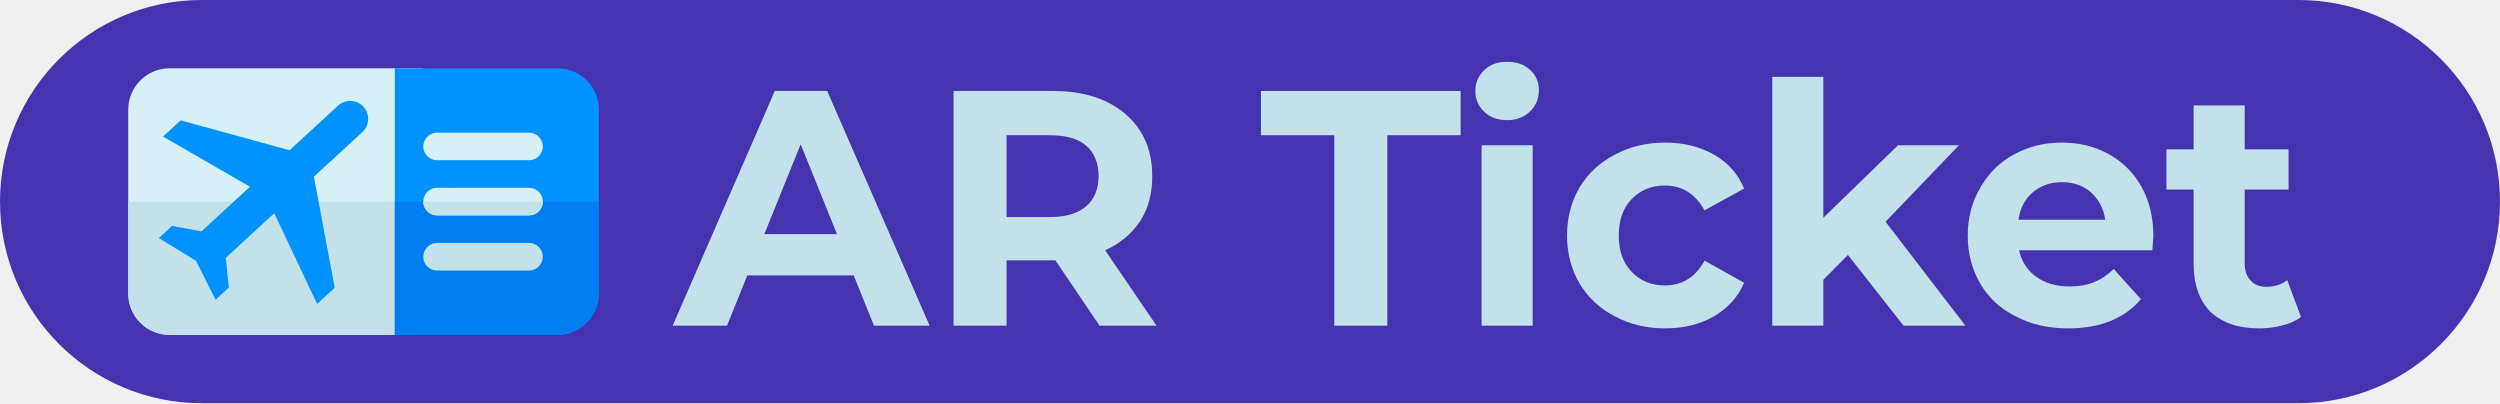
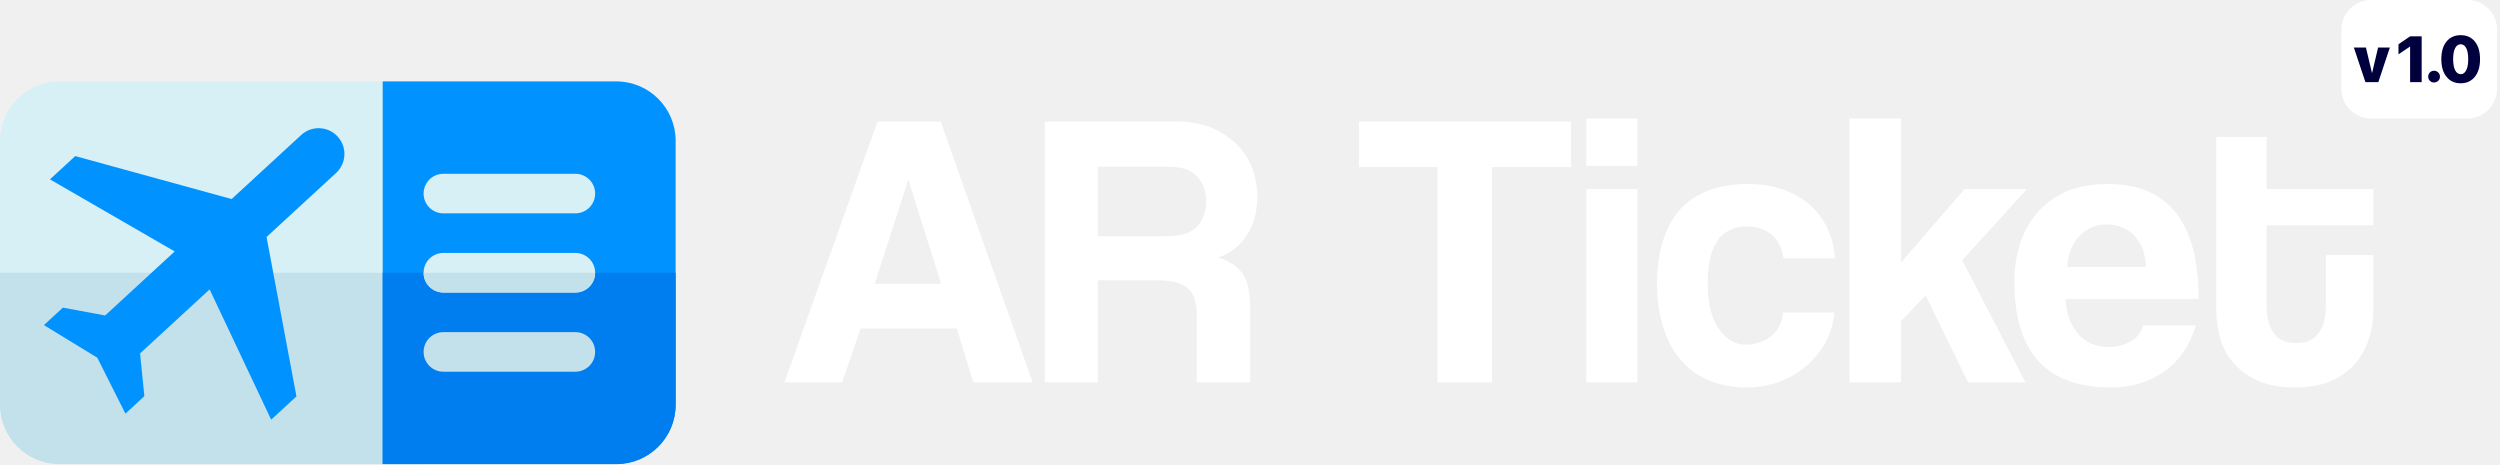
- <svg xmlns="http://www.w3.org/2000/svg" width="100%" height="100%" viewBox="0 0 1920 310" version="1.1" xml:space="preserve" style="fill-rule:evenodd;clip-rule:evenodd;stroke-linejoin:round;stroke-miterlimit:2;">
-   <g transform="matrix(1,0,0,1,0,-385.175)">
-     <g>
-       <g transform="matrix(1.20484,0,0,1,-218.717,18.1259)">
-         <path d="M1775.1,521.874C1775.1,436.424 1717.52,367.049 1646.6,367.049L310.034,367.049C239.111,367.049 181.531,436.424 181.531,521.874C181.531,607.324 239.111,676.699 310.034,676.699L1646.6,676.699C1717.52,676.699 1775.1,607.324 1775.1,521.874Z" style="fill:rgb(70,51,175);" />
-       </g>
-       <g transform="matrix(3.26855,0,0,3.26855,98.4781,437.633)">
-         <g transform="matrix(0.215992,0,0,0.215992,-4.44089e-15,-23.9751)">
-           <path d="M320,401L45,401C20.148,401 0,380.852 0,356L0,156C0,131.148 20.148,111 45,111L320,111L320,401Z" style="fill:rgb(215,240,245);fill-rule:nonzero;" />
-         </g>
-         <g transform="matrix(0.215992,0,0,0.215992,-4.44089e-15,-23.9751)">
-           <path d="M0,256L0,356C0,380.852 20.148,401 45,401L320,401L320,256L0,256Z" style="fill:rgb(195,225,235);fill-rule:nonzero;" />
-         </g>
-         <g transform="matrix(0.215992,0,0,0.215992,-4.44089e-15,-23.9751)">
-           <path d="M467,401L290,401L290,111L467,111C491.852,111 512,131.148 512,156L512,356C512,380.852 491.852,401 467,401Z" style="fill:rgb(0,147,255);fill-rule:nonzero;" />
-         </g>
-         <g transform="matrix(0.215992,0,0,0.215992,-4.44089e-15,-23.9751)">
-           <path d="M290,256L290,401L467,401C491.852,401 512,380.852 512,356L512,256L290,256Z" style="fill:rgb(0,125,239);fill-rule:nonzero;" />
-         </g>
-         <g transform="matrix(0.215992,0,0,0.215992,-4.44089e-15,-23.9751)">
-           <path d="M436,211L336,211C327.715,211 321,204.285 321,196C321,187.715 327.715,181 336,181L436,181C444.285,181 451,187.715 451,196C451,204.285 444.285,211 436,211Z" style="fill:rgb(215,240,245);fill-rule:nonzero;" />
-         </g>
-         <g transform="matrix(0.215992,0,0,0.215992,-4.44089e-15,-23.9751)">
-           <path d="M436,271L336,271C327.715,271 321,264.285 321,256C321,247.715 327.715,241 336,241L436,241C444.285,241 451,247.715 451,256C451,264.285 444.285,271 436,271Z" style="fill:rgb(215,240,245);fill-rule:nonzero;" />
-         </g>
-         <g transform="matrix(0.215992,0,0,0.215992,-4.44089e-15,-23.9751)">
-           <path d="M336,271L436,271C444.285,271 451,264.285 451,256L321,256C321,264.285 327.715,271 336,271Z" style="fill:rgb(195,225,235);fill-rule:nonzero;" />
-         </g>
-         <g transform="matrix(0.215992,0,0,0.215992,-4.44089e-15,-23.9751)">
-           <path d="M436,331L336,331C327.715,331 321,324.285 321,316C321,307.715 327.715,301 336,301L436,301C444.285,301 451,307.715 451,316C451,324.285 444.285,331 436,331Z" style="fill:rgb(195,225,235);fill-rule:nonzero;" />
-         </g>
-         <g id="_565360" transform="matrix(0.0893233,0.0970394,-0.0970394,0.0893233,36.2048,-11.6783)">
+ <svg xmlns="http://www.w3.org/2000/svg" width="100%" height="100%" viewBox="0 0 705 131" version="1.1" xml:space="preserve" style="fill-rule:evenodd;clip-rule:evenodd;stroke-linejoin:round;stroke-miterlimit:2;">
+   <g transform="matrix(1,0,0,1,-287.909,-254.565)">
+     <g transform="matrix(1.72288,0,0,1.72288,187.355,-222.289)">
+       <g transform="matrix(0.215992,0,0,0.215992,58.3636,266.125)">
+         <path d="M320,401L45,401C20.148,401 0,380.852 0,356L0,156C0,131.148 20.148,111 45,111L320,111L320,401Z" style="fill:rgb(215,240,245);fill-rule:nonzero;" />
+         <path d="M0,256L0,356C0,380.852 20.148,401 45,401L320,401L320,256L0,256Z" style="fill:rgb(195,225,235);fill-rule:nonzero;" />
+         <path d="M467,401L290,401L290,111L467,111C491.852,111 512,131.148 512,156L512,356C512,380.852 491.852,401 467,401Z" style="fill:rgb(0,147,255);fill-rule:nonzero;" />
+         <path d="M290,256L290,401L467,401C491.852,401 512,380.852 512,356L512,256L290,256Z" style="fill:rgb(0,125,239);fill-rule:nonzero;" />
+         <path d="M436,211L336,211C327.715,211 321,204.285 321,196C321,187.715 327.715,181 336,181L436,181C444.285,181 451,187.715 451,196C451,204.285 444.285,211 436,211Z" style="fill:rgb(215,240,245);fill-rule:nonzero;" />
+         <path d="M436,271L336,271C327.715,271 321,264.285 321,256C321,247.715 327.715,241 336,241L436,241C444.285,241 451,247.715 451,256C451,264.285 444.285,271 436,271Z" style="fill:rgb(215,240,245);fill-rule:nonzero;" />
+         <path d="M336,271L436,271C444.285,271 451,264.285 451,256L321,256C321,264.285 327.715,271 336,271Z" style="fill:rgb(195,225,235);fill-rule:nonzero;" />
+         <path d="M436,331L336,331C327.715,331 321,324.285 321,316C321,307.715 327.715,301 336,301L436,301C444.285,301 451,307.715 451,316C451,324.285 444.285,331 436,331Z" style="fill:rgb(195,225,235);fill-rule:nonzero;" />
+         <g id="_565360" transform="matrix(0.413549,0.449273,-0.449273,0.413549,167.621,56.9316)">
          <path d="M416,298.667L416,256L245.333,149.333L245.333,32C245.333,14.293 231.04,0 213.333,0C195.626,0 181.333,14.293 181.333,32L181.333,149.333L10.667,256L10.667,298.667L181.334,245.334L181.334,362.667L138.667,394.667L138.667,426.667L213.334,405.334L288,426.667L288,394.667L245.333,362.667L245.333,245.333L416,298.667Z" style="fill:rgb(0,147,255);fill-rule:nonzero;" />
        </g>
      </g>
-       <g transform="matrix(0.879642,0,0,0.901017,-97.6724,72.8549)">
-         <g transform="matrix(285.819,0,0,285.819,700.9,624.241)">
-           <path d="M0.544,-0.15L0.219,-0.15L0.157,0L-0.009,0L0.303,-0.7L0.463,-0.7L0.776,0L0.606,0L0.544,-0.15ZM0.493,-0.273L0.382,-0.541L0.271,-0.273L0.493,-0.273Z" style="fill:rgb(195,225,235);fill-rule:nonzero;" />
+       <g transform="matrix(1,0,0,1,13.0468,-9.59187)">
+         <g transform="matrix(1,0,0,1,173.514,348.951)">
+           <g transform="matrix(64.281,0,0,64.281,0,0)">
+             <path d="M0.319,-0.515L0.318,-0.515L0.233,-0.251L0.402,-0.251L0.319,-0.515ZM0.484,0L0.442,-0.137L0.197,-0.137L0.15,0L0.003,0L0.24,-0.664L0.401,-0.664L0.635,0L0.484,0Z" style="fill:white;fill-rule:nonzero;" />
+           </g>
+           <g transform="matrix(64.281,0,0,64.281,41.3327,0)">
+             <path d="M0.158,-0.549L0.158,-0.372L0.332,-0.372C0.369,-0.372 0.396,-0.38 0.411,-0.397C0.426,-0.414 0.434,-0.435 0.434,-0.46C0.434,-0.486 0.427,-0.507 0.411,-0.524C0.397,-0.541 0.372,-0.549 0.337,-0.549L0.158,-0.549ZM0.41,0L0.41,-0.171C0.41,-0.203 0.403,-0.226 0.388,-0.239C0.373,-0.253 0.346,-0.26 0.306,-0.26L0.158,-0.26L0.158,0L0.023,0L0.023,-0.664L0.36,-0.664C0.391,-0.664 0.419,-0.659 0.444,-0.65C0.469,-0.64 0.49,-0.626 0.508,-0.61C0.526,-0.593 0.54,-0.572 0.55,-0.549C0.559,-0.525 0.564,-0.499 0.564,-0.472C0.564,-0.436 0.556,-0.404 0.539,-0.377C0.522,-0.349 0.497,-0.329 0.465,-0.318C0.494,-0.309 0.515,-0.294 0.528,-0.275C0.54,-0.256 0.546,-0.227 0.546,-0.188L0.546,0L0.41,0Z" style="fill:white;fill-rule:nonzero;" />
+           </g>
+           <g transform="matrix(64.281,0,0,64.281,93.9788,0)">
+             <path d="M0.204,0L0.204,-0.548L0.004,-0.548L0.004,-0.664L0.544,-0.664L0.544,-0.548L0.343,-0.548L0.343,0L0.204,0Z" style="fill:white;fill-rule:nonzero;" />
+           </g>
+           <g transform="matrix(64.281,0,0,64.281,129.59,0)">
+             <path d="M0.029,0L0.029,-0.492L0.159,-0.492L0.159,0L0.029,0ZM0.029,-0.551L0.029,-0.672L0.159,-0.672L0.159,-0.551L0.029,-0.551Z" style="fill:white;fill-rule:nonzero;" />
+           </g>
+           <g transform="matrix(64.281,0,0,64.281,141.932,0)">
+             <path d="M0.469,-0.178C0.466,-0.149 0.458,-0.123 0.445,-0.1C0.432,-0.077 0.415,-0.057 0.395,-0.04C0.375,-0.023 0.352,-0.01 0.327,-0.001C0.301,0.008 0.273,0.013 0.243,0.013C0.21,0.013 0.179,0.007 0.152,-0.004C0.124,-0.015 0.1,-0.031 0.08,-0.054C0.06,-0.076 0.045,-0.103 0.034,-0.137C0.023,-0.17 0.017,-0.208 0.017,-0.252C0.017,-0.296 0.023,-0.334 0.034,-0.366C0.045,-0.398 0.06,-0.424 0.08,-0.445C0.1,-0.465 0.124,-0.48 0.153,-0.49C0.181,-0.5 0.212,-0.505 0.247,-0.505C0.279,-0.505 0.308,-0.501 0.335,-0.492C0.361,-0.483 0.384,-0.471 0.404,-0.454C0.423,-0.437 0.439,-0.417 0.45,-0.394C0.461,-0.371 0.468,-0.345 0.47,-0.316L0.339,-0.316C0.336,-0.341 0.326,-0.361 0.309,-0.376C0.292,-0.39 0.271,-0.397 0.246,-0.397C0.232,-0.397 0.219,-0.395 0.207,-0.39C0.195,-0.385 0.185,-0.378 0.175,-0.367C0.167,-0.356 0.159,-0.341 0.154,-0.323C0.149,-0.304 0.146,-0.282 0.146,-0.255C0.146,-0.201 0.156,-0.161 0.175,-0.135C0.194,-0.109 0.217,-0.096 0.242,-0.096C0.267,-0.096 0.289,-0.103 0.307,-0.117C0.325,-0.131 0.335,-0.151 0.338,-0.178L0.469,-0.178Z" style="fill:white;fill-rule:nonzero;" />
+           </g>
+           <g transform="matrix(64.281,0,0,64.281,172.852,0)">
+             <path d="M0.328,0L0.22,-0.221L0.157,-0.156L0.157,0L0.026,0L0.026,-0.672L0.157,-0.672L0.157,-0.305L0.319,-0.492L0.478,-0.492L0.313,-0.311L0.474,0L0.328,0Z" style="fill:white;fill-rule:nonzero;" />
+           </g>
        </g>
-         <g transform="matrix(285.819,0,0,285.819,919.837,624.241)">
-           <path d="M0.529,0L0.394,-0.195L0.386,-0.195L0.245,-0.195L0.245,0L0.083,0L0.083,-0.7L0.386,-0.7C0.448,-0.7 0.502,-0.69 0.548,-0.669C0.593,-0.648 0.628,-0.619 0.653,-0.581C0.678,-0.543 0.69,-0.498 0.69,-0.446C0.69,-0.394 0.678,-0.349 0.653,-0.312C0.627,-0.274 0.592,-0.245 0.546,-0.225L0.703,0L0.529,0ZM0.526,-0.446C0.526,-0.485 0.513,-0.516 0.488,-0.537C0.463,-0.558 0.426,-0.568 0.377,-0.568L0.245,-0.568L0.245,-0.324L0.377,-0.324C0.426,-0.324 0.463,-0.335 0.488,-0.356C0.513,-0.377 0.526,-0.407 0.526,-0.446Z" style="fill:rgb(195,225,235);fill-rule:nonzero;" />
+         <g transform="matrix(1,0,0,1,374.071,348.951)">
+           <g transform="matrix(64.281,0,0,64.281,0,0)">
+             <path d="M0.35,-0.294C0.349,-0.312 0.346,-0.328 0.341,-0.342C0.335,-0.355 0.327,-0.367 0.318,-0.376C0.309,-0.385 0.298,-0.391 0.286,-0.396C0.274,-0.4 0.262,-0.402 0.249,-0.402C0.223,-0.402 0.201,-0.393 0.182,-0.374C0.163,-0.355 0.152,-0.328 0.149,-0.294L0.35,-0.294ZM0.145,-0.212C0.147,-0.175 0.158,-0.145 0.178,-0.123C0.197,-0.101 0.223,-0.09 0.255,-0.09C0.276,-0.09 0.295,-0.095 0.312,-0.105C0.328,-0.114 0.338,-0.128 0.343,-0.145L0.477,-0.145C0.462,-0.094 0.435,-0.055 0.397,-0.028C0.359,-0.001 0.314,0.013 0.261,0.013C0.097,0.013 0.015,-0.076 0.015,-0.255C0.015,-0.293 0.02,-0.327 0.031,-0.358C0.042,-0.389 0.057,-0.415 0.078,-0.437C0.098,-0.459 0.123,-0.476 0.152,-0.488C0.181,-0.499 0.215,-0.505 0.253,-0.505C0.329,-0.505 0.387,-0.481 0.426,-0.432C0.465,-0.383 0.484,-0.31 0.484,-0.212L0.145,-0.212Z" style="fill:white;fill-rule:nonzero;" />
+           </g>
+           <g transform="matrix(64.281,0,0,64.281,32.3333,0)">
+             <path d="M0.305,-0.324L0.426,-0.324L0.426,-0.184C0.426,-0.158 0.422,-0.133 0.414,-0.11C0.407,-0.086 0.395,-0.065 0.379,-0.047C0.362,-0.028 0.342,-0.014 0.317,-0.003C0.292,0.008 0.262,0.013 0.227,0.013C0.191,0.013 0.16,0.008 0.135,-0.003C0.11,-0.014 0.089,-0.028 0.073,-0.046C0.056,-0.064 0.044,-0.085 0.037,-0.109C0.03,-0.133 0.026,-0.158 0.026,-0.185L0.026,-0.625L0.154,-0.625L0.154,-0.492L0.426,-0.492L0.426,-0.4L0.154,-0.4L0.154,-0.198C0.154,-0.167 0.16,-0.142 0.172,-0.126C0.183,-0.109 0.202,-0.1 0.229,-0.1C0.255,-0.1 0.274,-0.108 0.286,-0.125C0.299,-0.142 0.305,-0.165 0.305,-0.196L0.305,-0.324Z" style="fill:white;fill-rule:nonzero;" />
+           </g>
        </g>
-         <g transform="matrix(285.819,0,0,285.819,1210.8,624.241)">
-           <path d="M0.228,-0.568L0.004,-0.568L0.004,-0.7L0.614,-0.7L0.614,-0.568L0.39,-0.568L0.39,0L0.228,0L0.228,-0.568Z" style="fill:rgb(195,225,235);fill-rule:nonzero;" />
+       </g>
+       <g transform="matrix(0.541722,0,0,0.541722,234.93,151.687)">
+         <g transform="matrix(0.763127,0,0,0.580424,-76.8834,-5.65925)">
+           <path d="M662.325,422.997C662.325,414.491 657.072,407.584 650.602,407.584L612.396,407.584C605.926,407.584 600.673,414.491 600.673,422.997L600.673,453.823C600.673,462.33 605.926,469.236 612.396,469.236L650.602,469.236C657.072,469.236 662.325,462.33 662.325,453.823L662.325,422.997Z" style="fill:white;" />
        </g>
-         <g transform="matrix(285.819,0,0,285.819,1384.01,624.241)">
-           <path d="M0.072,-0.538L0.228,-0.538L0.228,0L0.072,0L0.072,-0.538ZM0.15,-0.613C0.121,-0.613 0.098,-0.621 0.08,-0.638C0.062,-0.655 0.053,-0.675 0.053,-0.7C0.053,-0.725 0.062,-0.745 0.08,-0.762C0.098,-0.779 0.121,-0.787 0.15,-0.787C0.179,-0.787 0.202,-0.779 0.22,-0.763C0.238,-0.747 0.247,-0.727 0.247,-0.703C0.247,-0.677 0.238,-0.656 0.22,-0.639C0.202,-0.622 0.179,-0.613 0.15,-0.613Z" style="fill:rgb(195,225,235);fill-rule:nonzero;" />
-         </g>
-         <g transform="matrix(285.819,0,0,285.819,1470.04,624.241)">
-           <path d="M0.332,0.008C0.275,0.008 0.223,-0.004 0.178,-0.028C0.132,-0.051 0.096,-0.084 0.07,-0.126C0.045,-0.168 0.032,-0.216 0.032,-0.269C0.032,-0.322 0.045,-0.37 0.07,-0.412C0.096,-0.454 0.132,-0.487 0.178,-0.51C0.223,-0.534 0.275,-0.546 0.332,-0.546C0.389,-0.546 0.438,-0.534 0.481,-0.51C0.523,-0.487 0.554,-0.453 0.573,-0.409L0.452,-0.344C0.424,-0.393 0.384,-0.418 0.331,-0.418C0.29,-0.418 0.257,-0.405 0.23,-0.378C0.203,-0.351 0.19,-0.315 0.19,-0.269C0.19,-0.223 0.203,-0.187 0.23,-0.16C0.257,-0.133 0.29,-0.12 0.331,-0.12C0.384,-0.12 0.425,-0.145 0.452,-0.194L0.573,-0.128C0.554,-0.085 0.523,-0.052 0.481,-0.028C0.438,-0.004 0.389,0.008 0.332,0.008Z" style="fill:rgb(195,225,235);fill-rule:nonzero;" />
-         </g>
-         <g transform="matrix(285.819,0,0,285.819,1637.81,624.241)">
-           <path d="M0.303,-0.211L0.228,-0.137L0.228,0L0.072,0L0.072,-0.742L0.228,-0.742L0.228,-0.322L0.456,-0.538L0.642,-0.538L0.418,-0.31L0.662,0L0.473,0L0.303,-0.211Z" style="fill:rgb(195,225,235);fill-rule:nonzero;" />
-         </g>
-         <g transform="matrix(285.819,0,0,285.819,1819.88,624.241)">
-           <path d="M0.599,-0.267C0.599,-0.265 0.598,-0.251 0.596,-0.225L0.189,-0.225C0.196,-0.192 0.214,-0.165 0.241,-0.146C0.268,-0.127 0.302,-0.117 0.343,-0.117C0.371,-0.117 0.396,-0.121 0.418,-0.13C0.439,-0.138 0.459,-0.151 0.478,-0.169L0.561,-0.079C0.51,-0.021 0.436,0.008 0.339,0.008C0.278,0.008 0.225,-0.004 0.178,-0.028C0.131,-0.051 0.095,-0.084 0.07,-0.126C0.045,-0.168 0.032,-0.216 0.032,-0.269C0.032,-0.322 0.045,-0.369 0.07,-0.411C0.095,-0.454 0.129,-0.487 0.172,-0.51C0.216,-0.534 0.265,-0.546 0.319,-0.546C0.372,-0.546 0.419,-0.535 0.462,-0.512C0.505,-0.489 0.538,-0.457 0.563,-0.414C0.587,-0.372 0.599,-0.323 0.599,-0.267ZM0.32,-0.428C0.285,-0.428 0.255,-0.418 0.231,-0.398C0.207,-0.378 0.192,-0.351 0.187,-0.316L0.452,-0.316C0.447,-0.35 0.432,-0.377 0.408,-0.398C0.384,-0.418 0.355,-0.428 0.32,-0.428Z" style="fill:rgb(195,225,235);fill-rule:nonzero;" />
-         </g>
-         <g transform="matrix(285.819,0,0,285.819,2000.23,624.241)">
-           <path d="M0.419,-0.026C0.404,-0.015 0.385,-0.006 0.363,-0.001C0.34,0.005 0.317,0.008 0.292,0.008C0.228,0.008 0.179,-0.008 0.143,-0.041C0.109,-0.074 0.091,-0.122 0.091,-0.185L0.091,-0.406L0.008,-0.406L0.008,-0.526L0.091,-0.526L0.091,-0.657L0.247,-0.657L0.247,-0.526L0.381,-0.526L0.381,-0.406L0.247,-0.406L0.247,-0.187C0.247,-0.164 0.253,-0.147 0.265,-0.135C0.276,-0.122 0.293,-0.116 0.314,-0.116C0.339,-0.116 0.36,-0.123 0.377,-0.136L0.419,-0.026Z" style="fill:rgb(195,225,235);fill-rule:nonzero;" />
+         <g transform="matrix(0.392468,0,0,0.392468,62.3288,79.0257)">
+           <g transform="matrix(50,0,0,50,822.909,450.22)">
+             <path d="M0.553,-0.532L0.376,0L0.177,0L-0.001,-0.532L0.185,-0.532L0.277,-0.145L0.281,-0.145L0.372,-0.532L0.553,-0.532Z" style="fill:rgb(0,0,61);fill-rule:nonzero;" />
+           </g>
+           <g transform="matrix(50,0,0,50,855.165,450.22)">
+             <path d="M0.22,0L0.22,-0.547L0.217,-0.547L0.041,-0.428L0.041,-0.583L0.22,-0.705L0.398,-0.705L0.398,0L0.22,0Z" style="fill:rgb(0,0,61);fill-rule:nonzero;" />
+           </g>
+           <g transform="matrix(50,0,0,50,877.347,450.22)">
+             <path d="M0.209,-0.02C0.191,-0.003 0.17,0.006 0.145,0.006C0.12,0.006 0.099,-0.003 0.081,-0.02C0.063,-0.038 0.055,-0.059 0.055,-0.084C0.055,-0.11 0.063,-0.131 0.081,-0.149C0.099,-0.166 0.12,-0.175 0.145,-0.175C0.17,-0.175 0.191,-0.166 0.209,-0.149C0.227,-0.131 0.236,-0.11 0.236,-0.084C0.236,-0.059 0.227,-0.038 0.209,-0.02Z" style="fill:rgb(0,0,61);fill-rule:nonzero;" />
+           </g>
+           <g transform="matrix(50,0,0,50,888.25,450.22)">
+             <path d="M0.337,0.018C0.245,0.018 0.172,-0.015 0.119,-0.082C0.065,-0.148 0.039,-0.238 0.039,-0.354C0.039,-0.469 0.065,-0.559 0.119,-0.625C0.172,-0.69 0.245,-0.723 0.337,-0.723C0.429,-0.723 0.502,-0.69 0.555,-0.625C0.609,-0.559 0.635,-0.469 0.635,-0.354C0.635,-0.239 0.609,-0.148 0.555,-0.082C0.502,-0.016 0.43,0.018 0.337,0.018ZM0.252,-0.182C0.273,-0.142 0.302,-0.122 0.337,-0.122C0.373,-0.122 0.401,-0.142 0.422,-0.182C0.443,-0.222 0.453,-0.279 0.453,-0.354C0.453,-0.428 0.443,-0.485 0.422,-0.524C0.401,-0.563 0.373,-0.583 0.337,-0.583C0.302,-0.583 0.273,-0.563 0.252,-0.524C0.231,-0.485 0.221,-0.428 0.221,-0.354C0.221,-0.279 0.231,-0.222 0.252,-0.182Z" style="fill:rgb(0,0,61);fill-rule:nonzero;" />
+           </g>
        </g>
      </g>
    </g>
  </g>
</svg>
